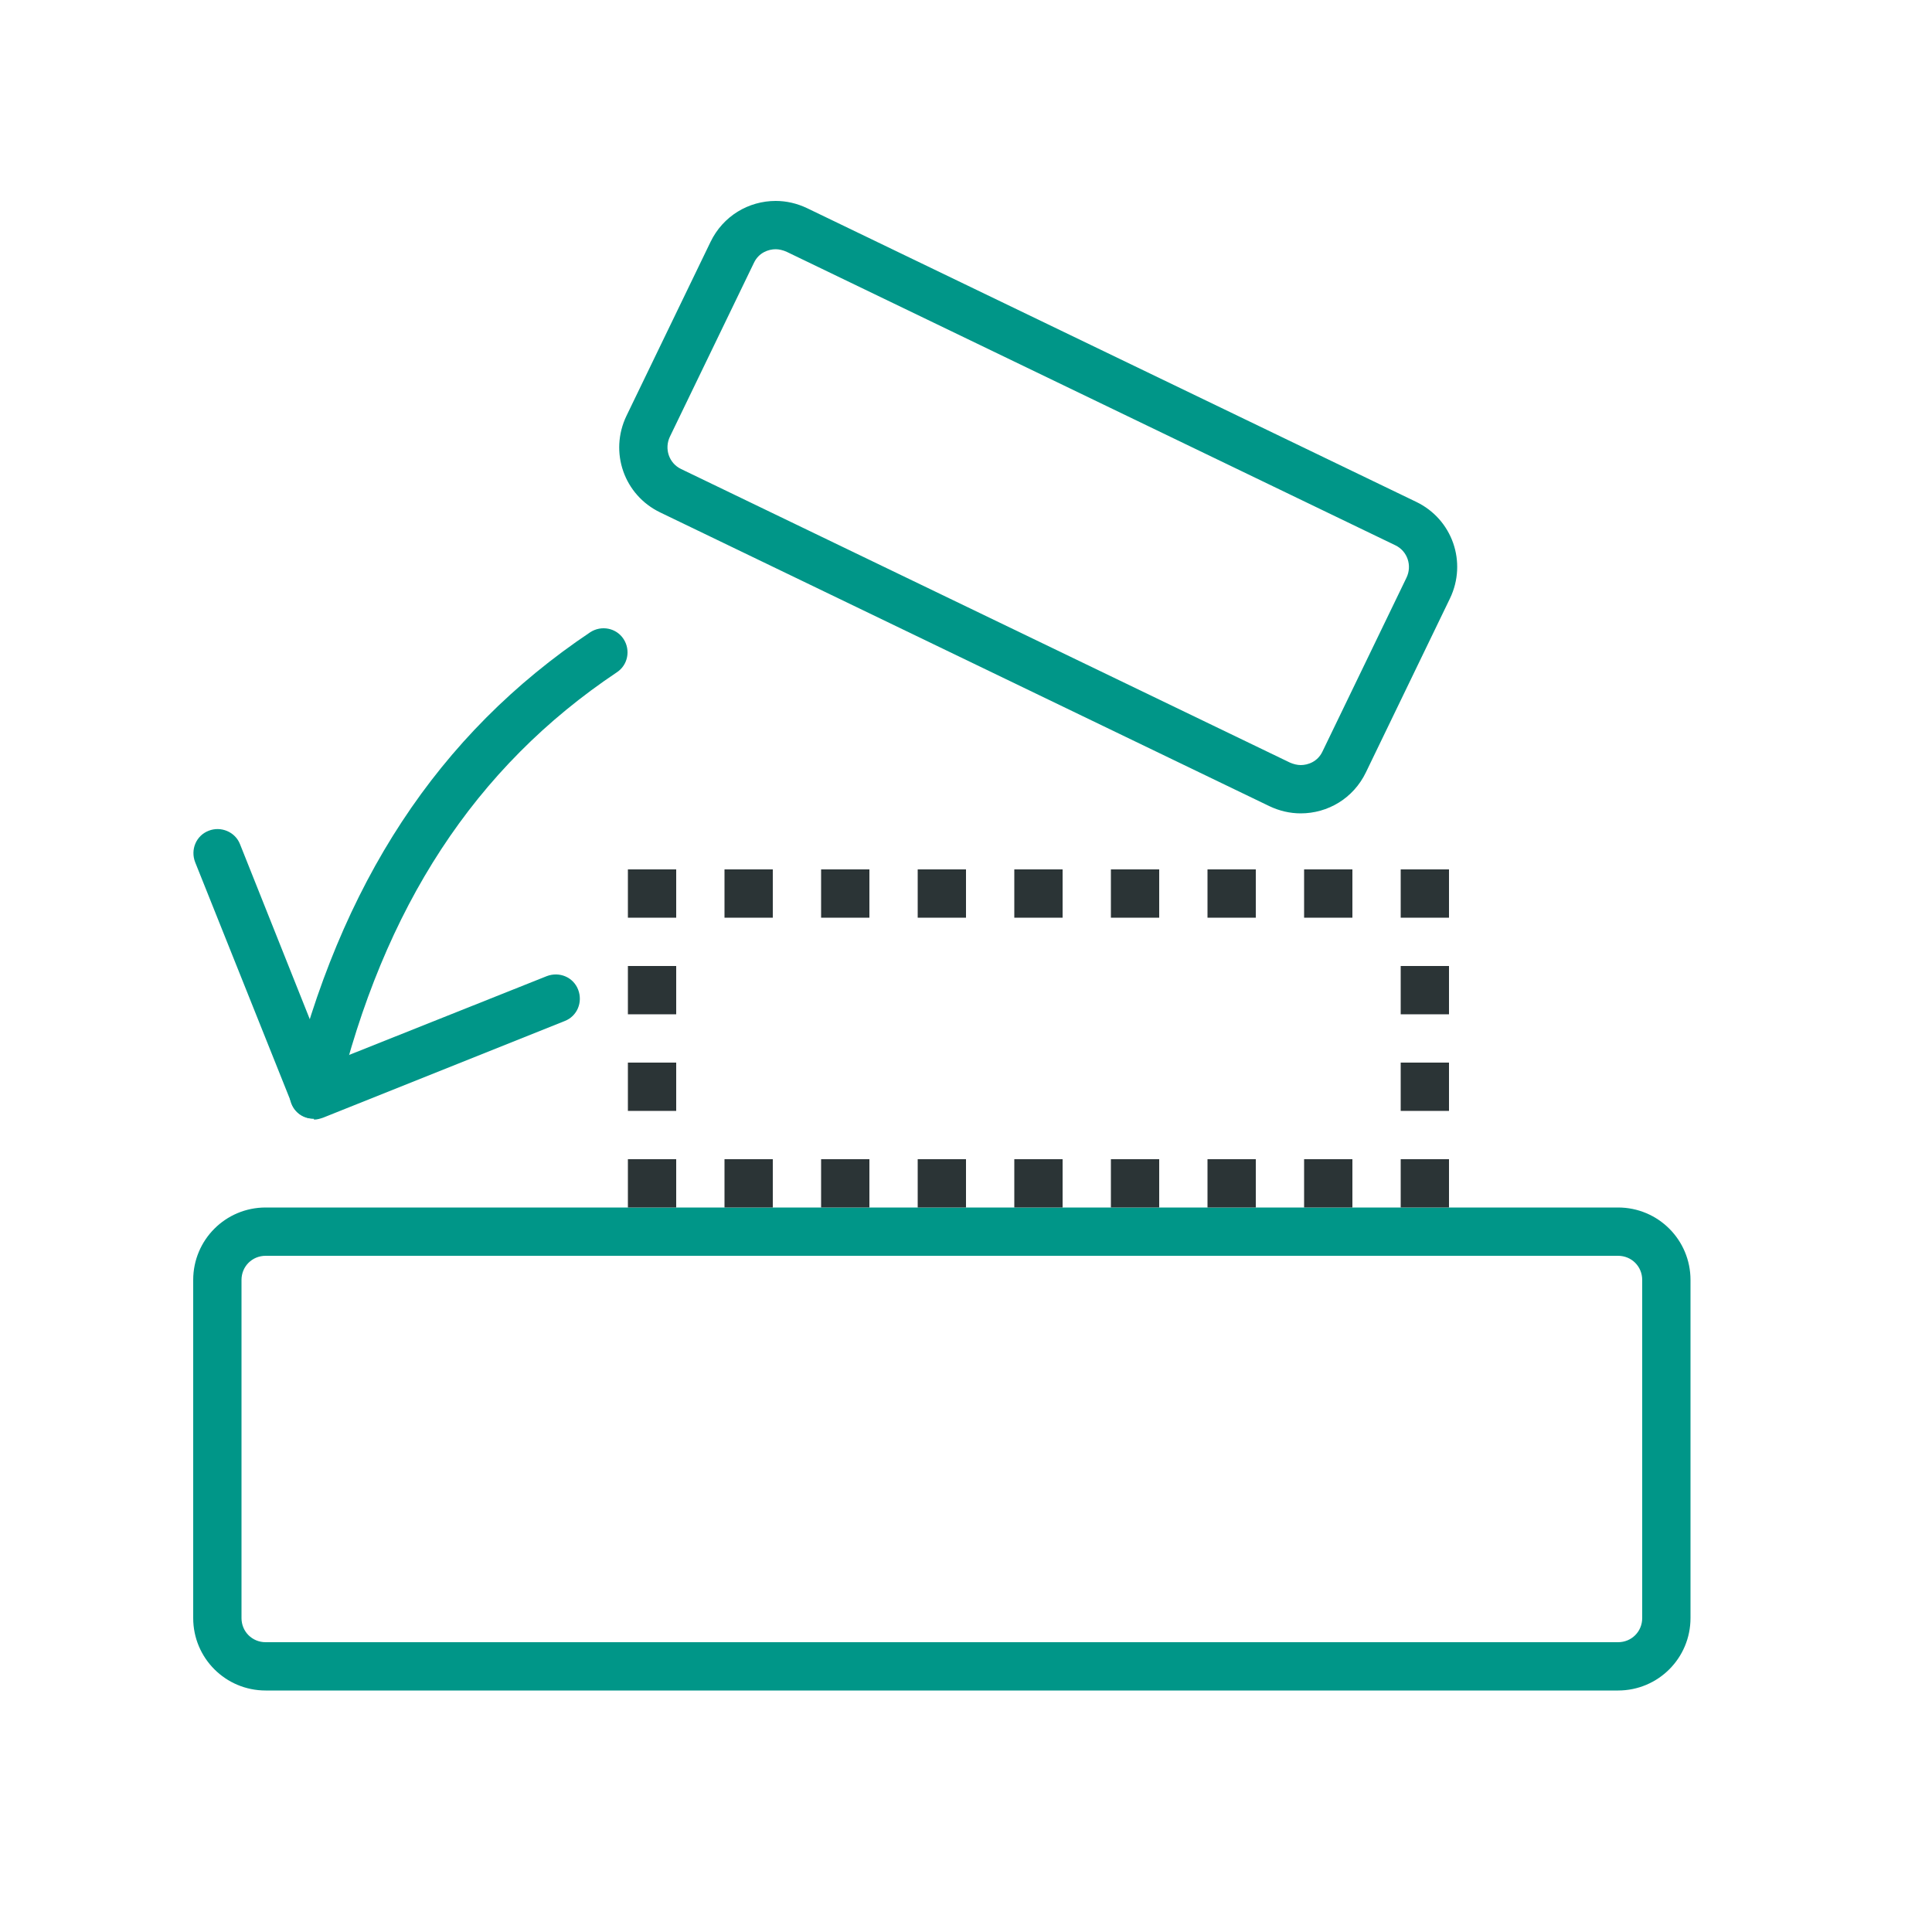
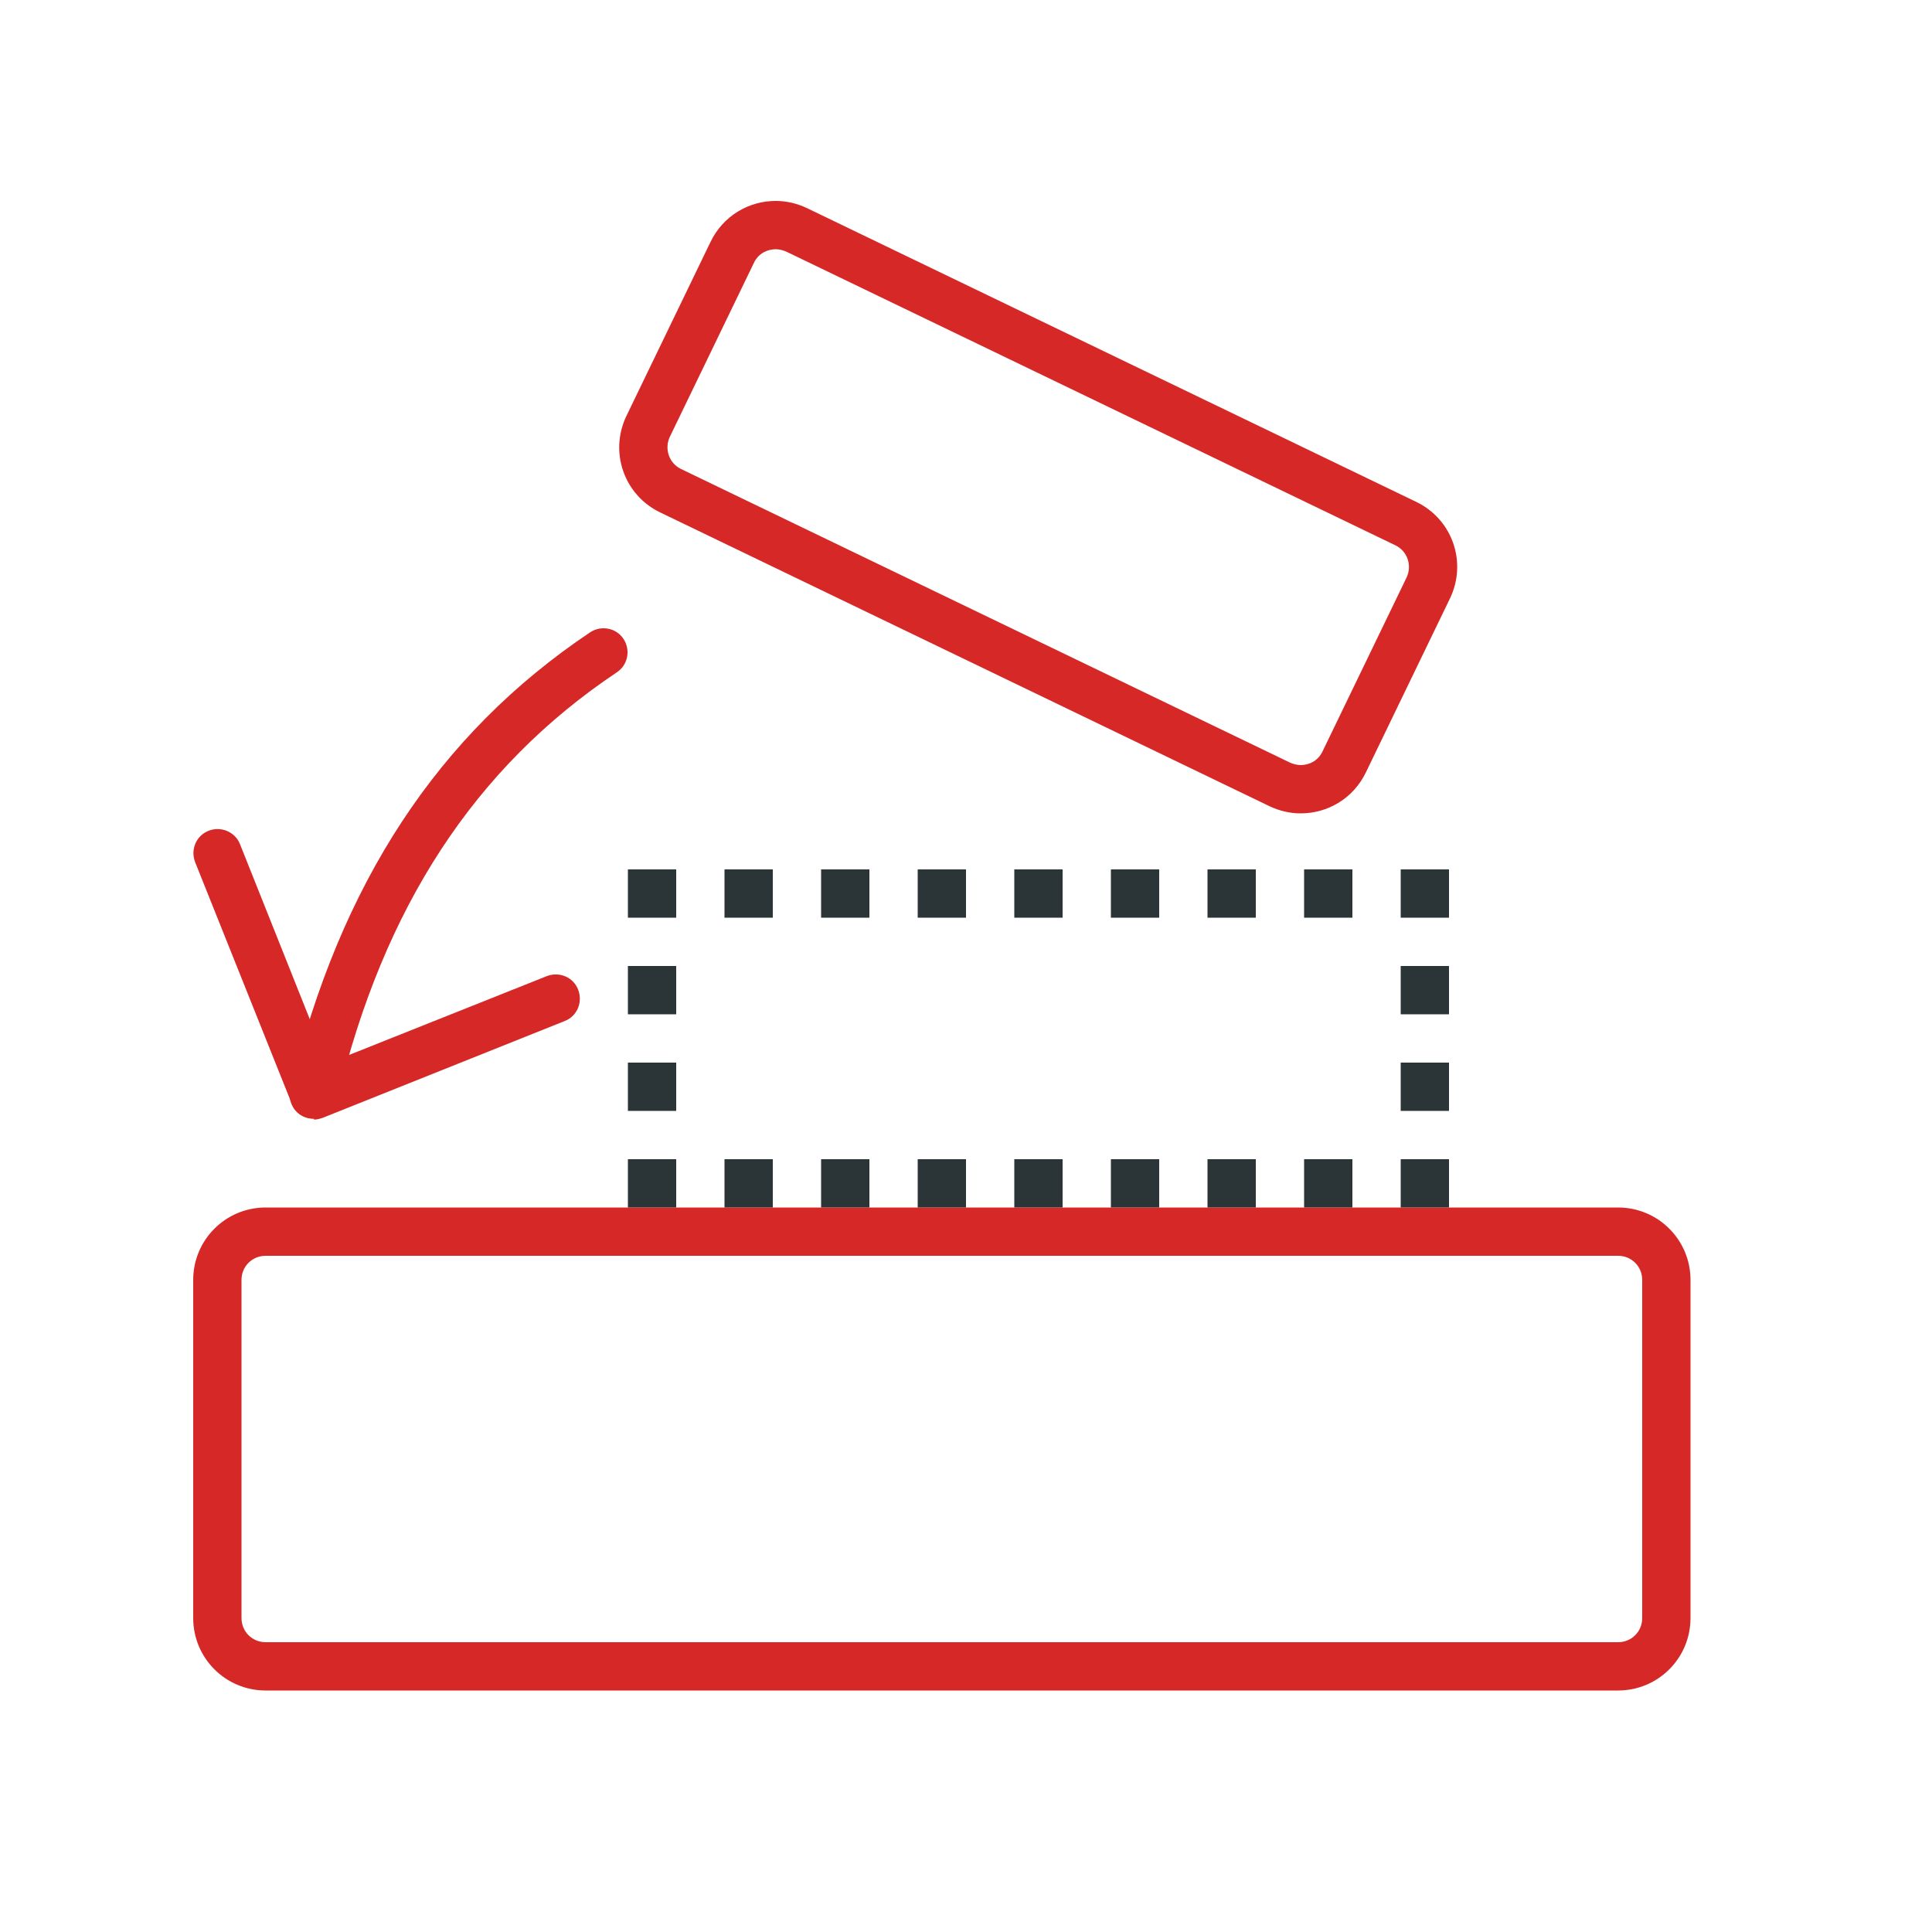
<svg xmlns="http://www.w3.org/2000/svg" id="a" width="40" height="40" viewBox="0 0 40 40">
-   <path d="M33.5,35H5.5c-.83,0-1.5-.67-1.5-1.5v-7c0-.83.67-1.5,1.5-1.5h28c.83,0,1.5.67,1.5,1.5v7c0,.83-.67,1.5-1.5,1.5ZM5.5,26c-.28,0-.5.22-.5.5v7c0,.28.22.5.5.5h28c.28,0,.5-.22.5-.5v-7c0-.28-.22-.5-.5-.5H5.5Z" style="fill:#009688;" />
+   <path d="M33.5,35H5.5c-.83,0-1.5-.67-1.5-1.5v-7c0-.83.67-1.5,1.5-1.5h28c.83,0,1.5.67,1.5,1.5v7c0,.83-.67,1.5-1.5,1.5ZM5.5,26c-.28,0-.5.22-.5.5v7c0,.28.22.5.5.5h28c.28,0,.5-.22.5-.5v-7c0-.28-.22-.5-.5-.5H5.5Z" style="fill:#d72828;" />
  <rect x="13" y="18" width="1" height="1" style="fill:#2b3436;" />
  <rect x="15" y="18" width="1" height="1" style="fill:#2b3436;" />
  <rect x="17" y="18" width="1" height="1" style="fill:#2b3436;" />
  <rect x="19" y="18" width="1" height="1" style="fill:#2b3436;" />
  <rect x="21" y="18" width="1" height="1" style="fill:#2b3436;" />
  <rect x="23" y="18" width="1" height="1" style="fill:#2b3436;" />
  <rect x="25" y="18" width="1" height="1" style="fill:#2b3436;" />
  <rect x="27" y="18" width="1" height="1" style="fill:#2b3436;" />
  <rect x="29" y="18" width="1" height="1" style="fill:#2b3436;" />
  <rect x="15" y="24" width="1" height="1" style="fill:#2b3436;" />
  <rect x="17" y="24" width="1" height="1" style="fill:#2b3436;" />
  <rect x="19" y="24" width="1" height="1" style="fill:#2b3436;" />
  <rect x="21" y="24" width="1" height="1" style="fill:#2b3436;" />
  <rect x="23" y="24" width="1" height="1" style="fill:#2b3436;" />
  <rect x="25" y="24" width="1" height="1" style="fill:#2b3436;" />
  <rect x="27" y="24" width="1" height="1" style="fill:#2b3436;" />
  <rect x="29" y="24" width="1" height="1" style="fill:#2b3436;" />
  <rect x="13" y="20" width="1" height="1" style="fill:#2b3436;" />
  <rect x="29" y="20" width="1" height="1" style="fill:#2b3436;" />
  <rect x="13" y="22" width="1" height="1" style="fill:#2b3436;" />
  <rect x="29" y="22" width="1" height="1" style="fill:#2b3436;" />
  <rect x="13" y="24" width="1" height="1" style="fill:#2b3436;" />
-   <path d="M6.5,23.16c-.2,0-.39-.12-.46-.31l-2-5c-.1-.26.02-.55.28-.65.25-.1.55.02.65.28l1.81,4.54,4.54-1.81c.26-.1.55.02.65.28s-.02.55-.28.65l-5,2c-.06.02-.12.04-.19.04Z" style="fill:#009688;" />
-   <path d="M6.5,23.16s-.08,0-.12-.01c-.27-.06-.43-.33-.37-.6,1.03-4.26,3.06-7.35,6.21-9.46.23-.15.54-.09.69.14.15.23.09.54-.14.69-2.93,1.96-4.83,4.85-5.79,8.86-.06.23-.26.38-.49.38Z" style="fill:#009688;" />
-   <path d="M16.06,5.16c.07,0,.15.02.22.05l12.61,6.08c.25.12.35.42.23.67l-1.74,3.6c-.1.21-.3.28-.45.28-.07,0-.15-.02-.22-.05l-12.61-6.08c-.25-.12-.35-.42-.23-.67l1.74-3.6c.1-.21.3-.28.45-.28M16.06,4.16c-.56,0-1.09.31-1.35.85l-1.74,3.6c-.36.75-.05,1.64.7,2l12.61,6.08c.21.1.43.15.65.15.56,0,1.09-.31,1.35-.85l1.74-3.6c.36-.75.05-1.64-.7-2l-12.61-6.08c-.21-.1-.43-.15-.65-.15h0Z" style="fill:#009688;" />
+   <path d="M6.5,23.16c-.2,0-.39-.12-.46-.31l-2-5c-.1-.26.02-.55.28-.65.25-.1.55.02.65.28l1.81,4.54,4.54-1.81c.26-.1.55.02.65.28s-.02.55-.28.65l-5,2c-.06.02-.12.04-.19.04Z" style="fill:#d72828;" />
+   <path d="M6.5,23.16s-.08,0-.12-.01c-.27-.06-.43-.33-.37-.6,1.03-4.26,3.06-7.35,6.21-9.46.23-.15.54-.09.69.14.15.23.09.54-.14.69-2.93,1.96-4.83,4.85-5.79,8.86-.06.23-.26.38-.49.38Z" style="fill:#d72828;" />
+   <path d="M16.06,5.16c.07,0,.15.02.22.05l12.61,6.08c.25.12.35.42.23.67l-1.74,3.6c-.1.21-.3.28-.45.28-.07,0-.15-.02-.22-.05l-12.61-6.08c-.25-.12-.35-.42-.23-.67l1.74-3.6c.1-.21.3-.28.45-.28M16.06,4.16c-.56,0-1.09.31-1.35.85l-1.74,3.6c-.36.75-.05,1.64.7,2l12.61,6.08c.21.1.43.15.65.15.56,0,1.09-.31,1.35-.85l1.74-3.6c.36-.75.05-1.64-.7-2l-12.61-6.08c-.21-.1-.43-.15-.65-.15h0Z" style="fill:#d72828;" />
</svg>
